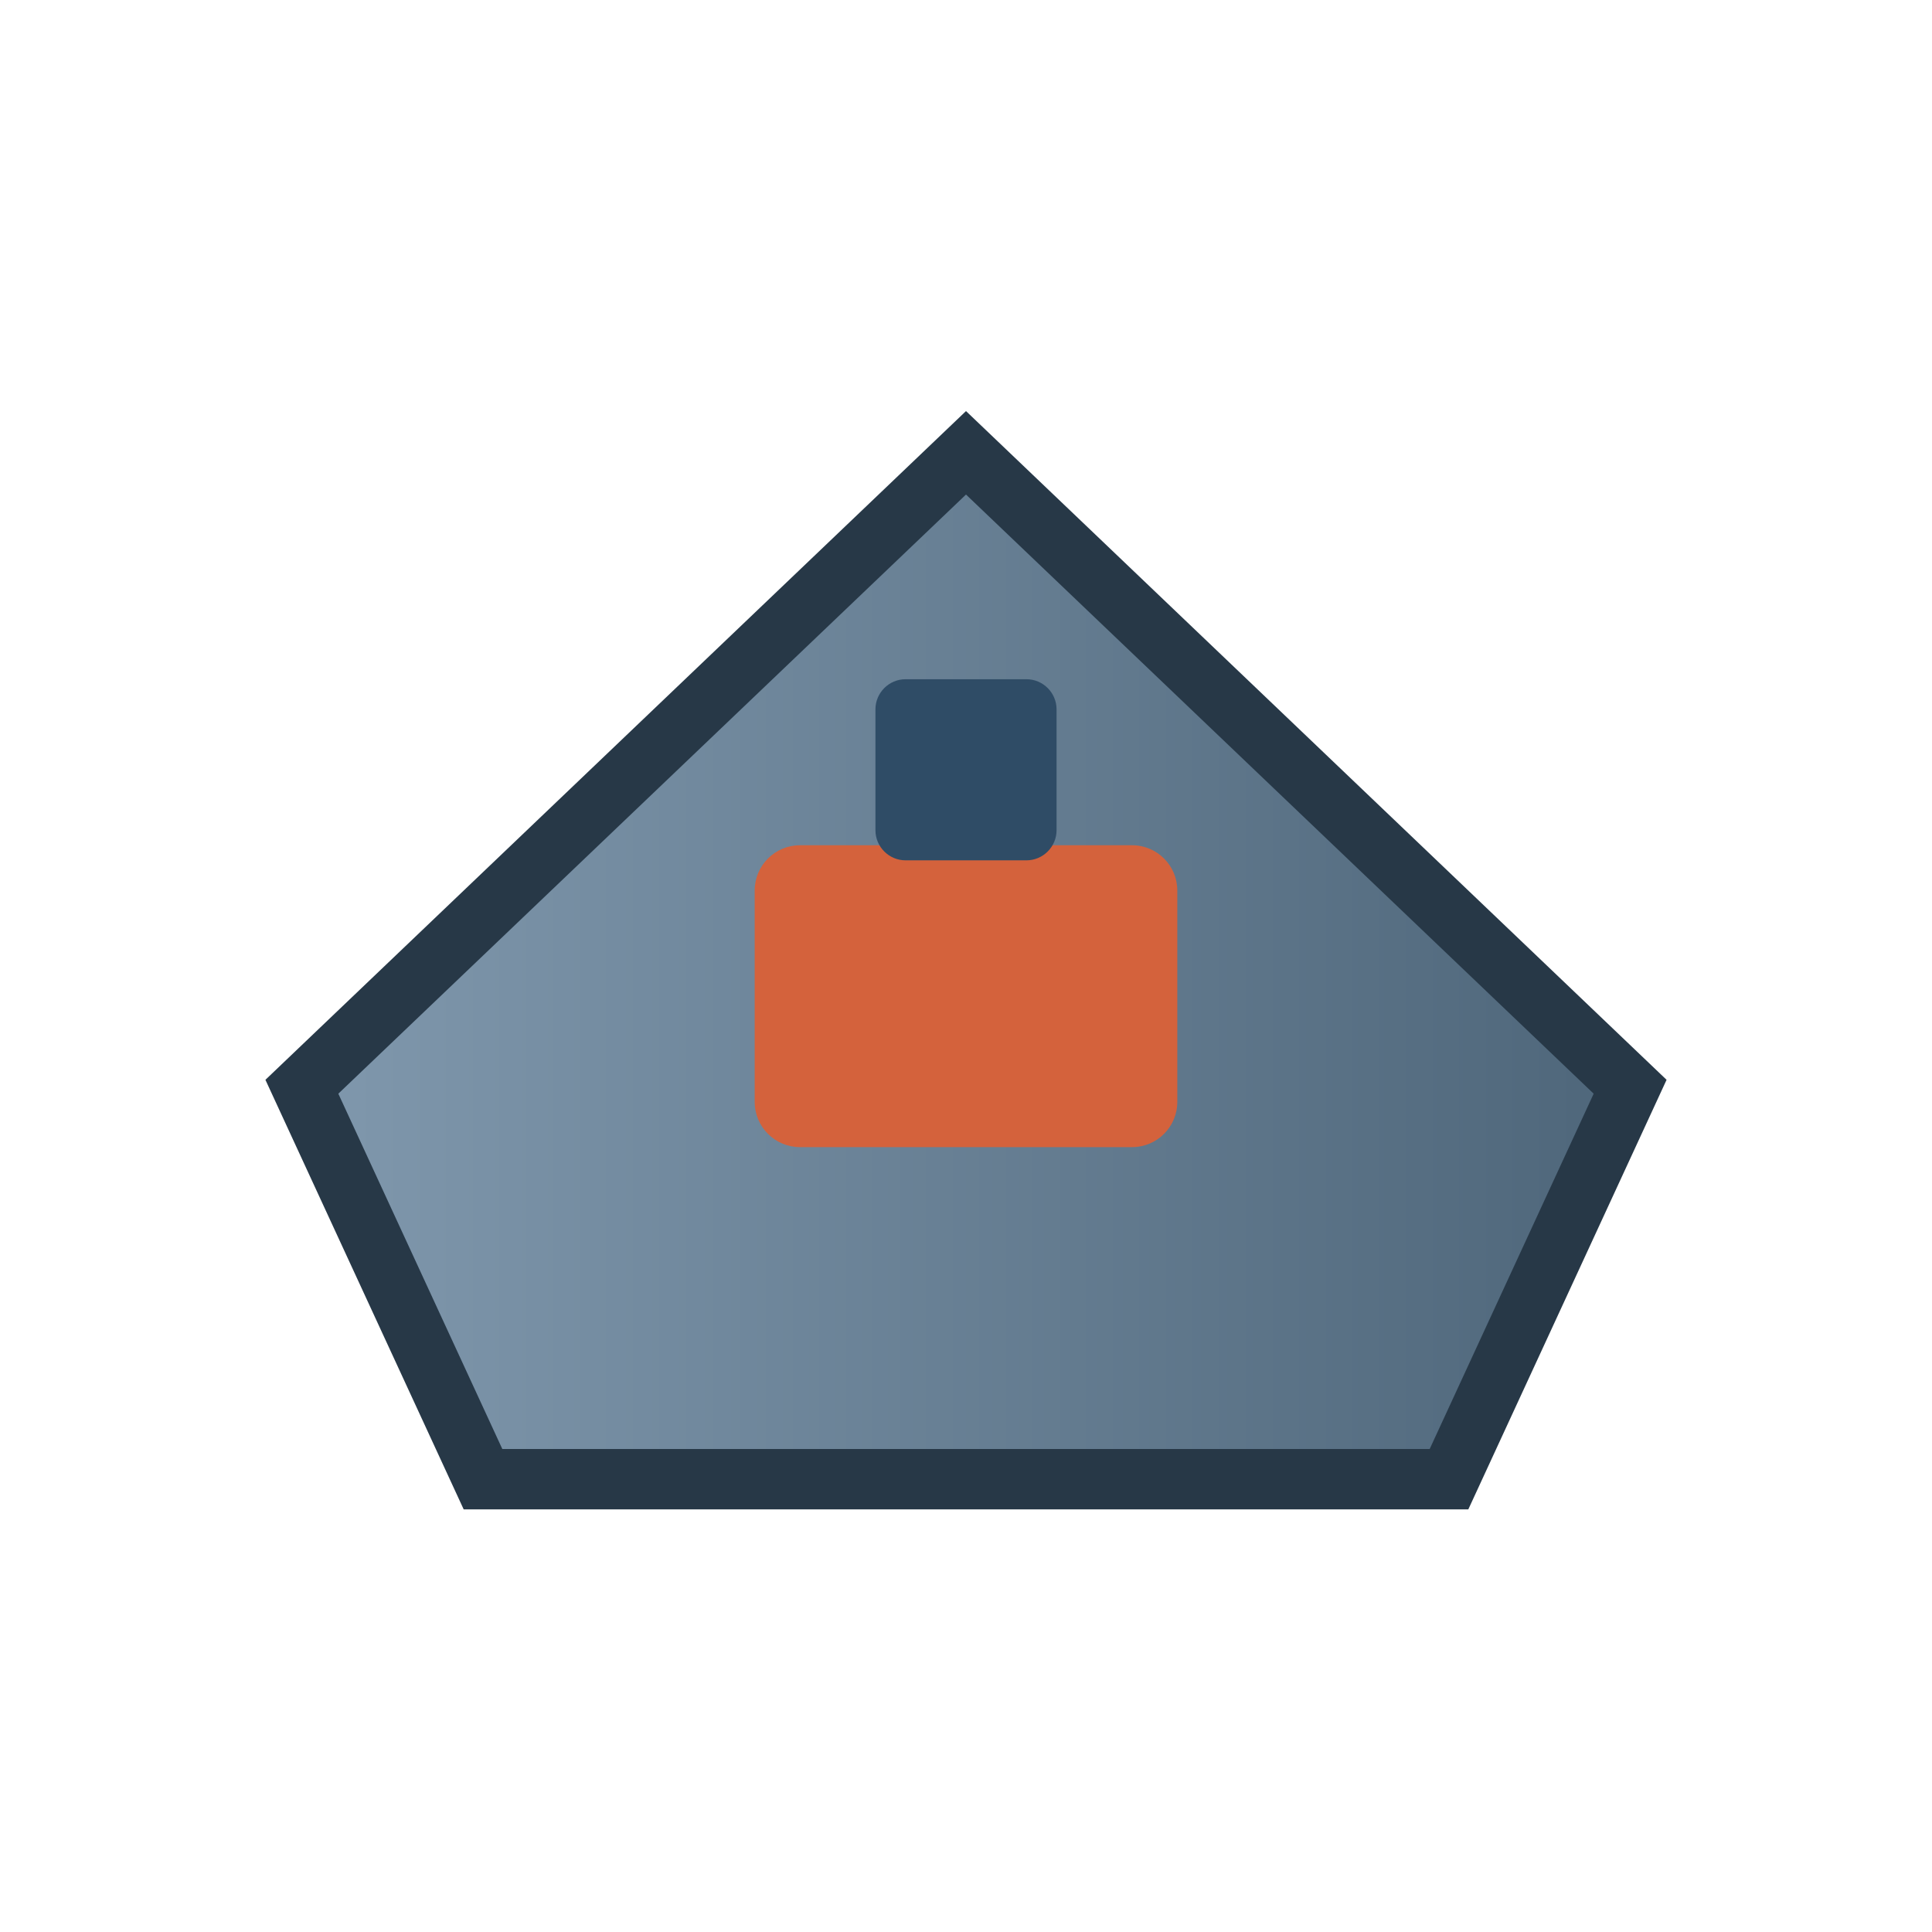
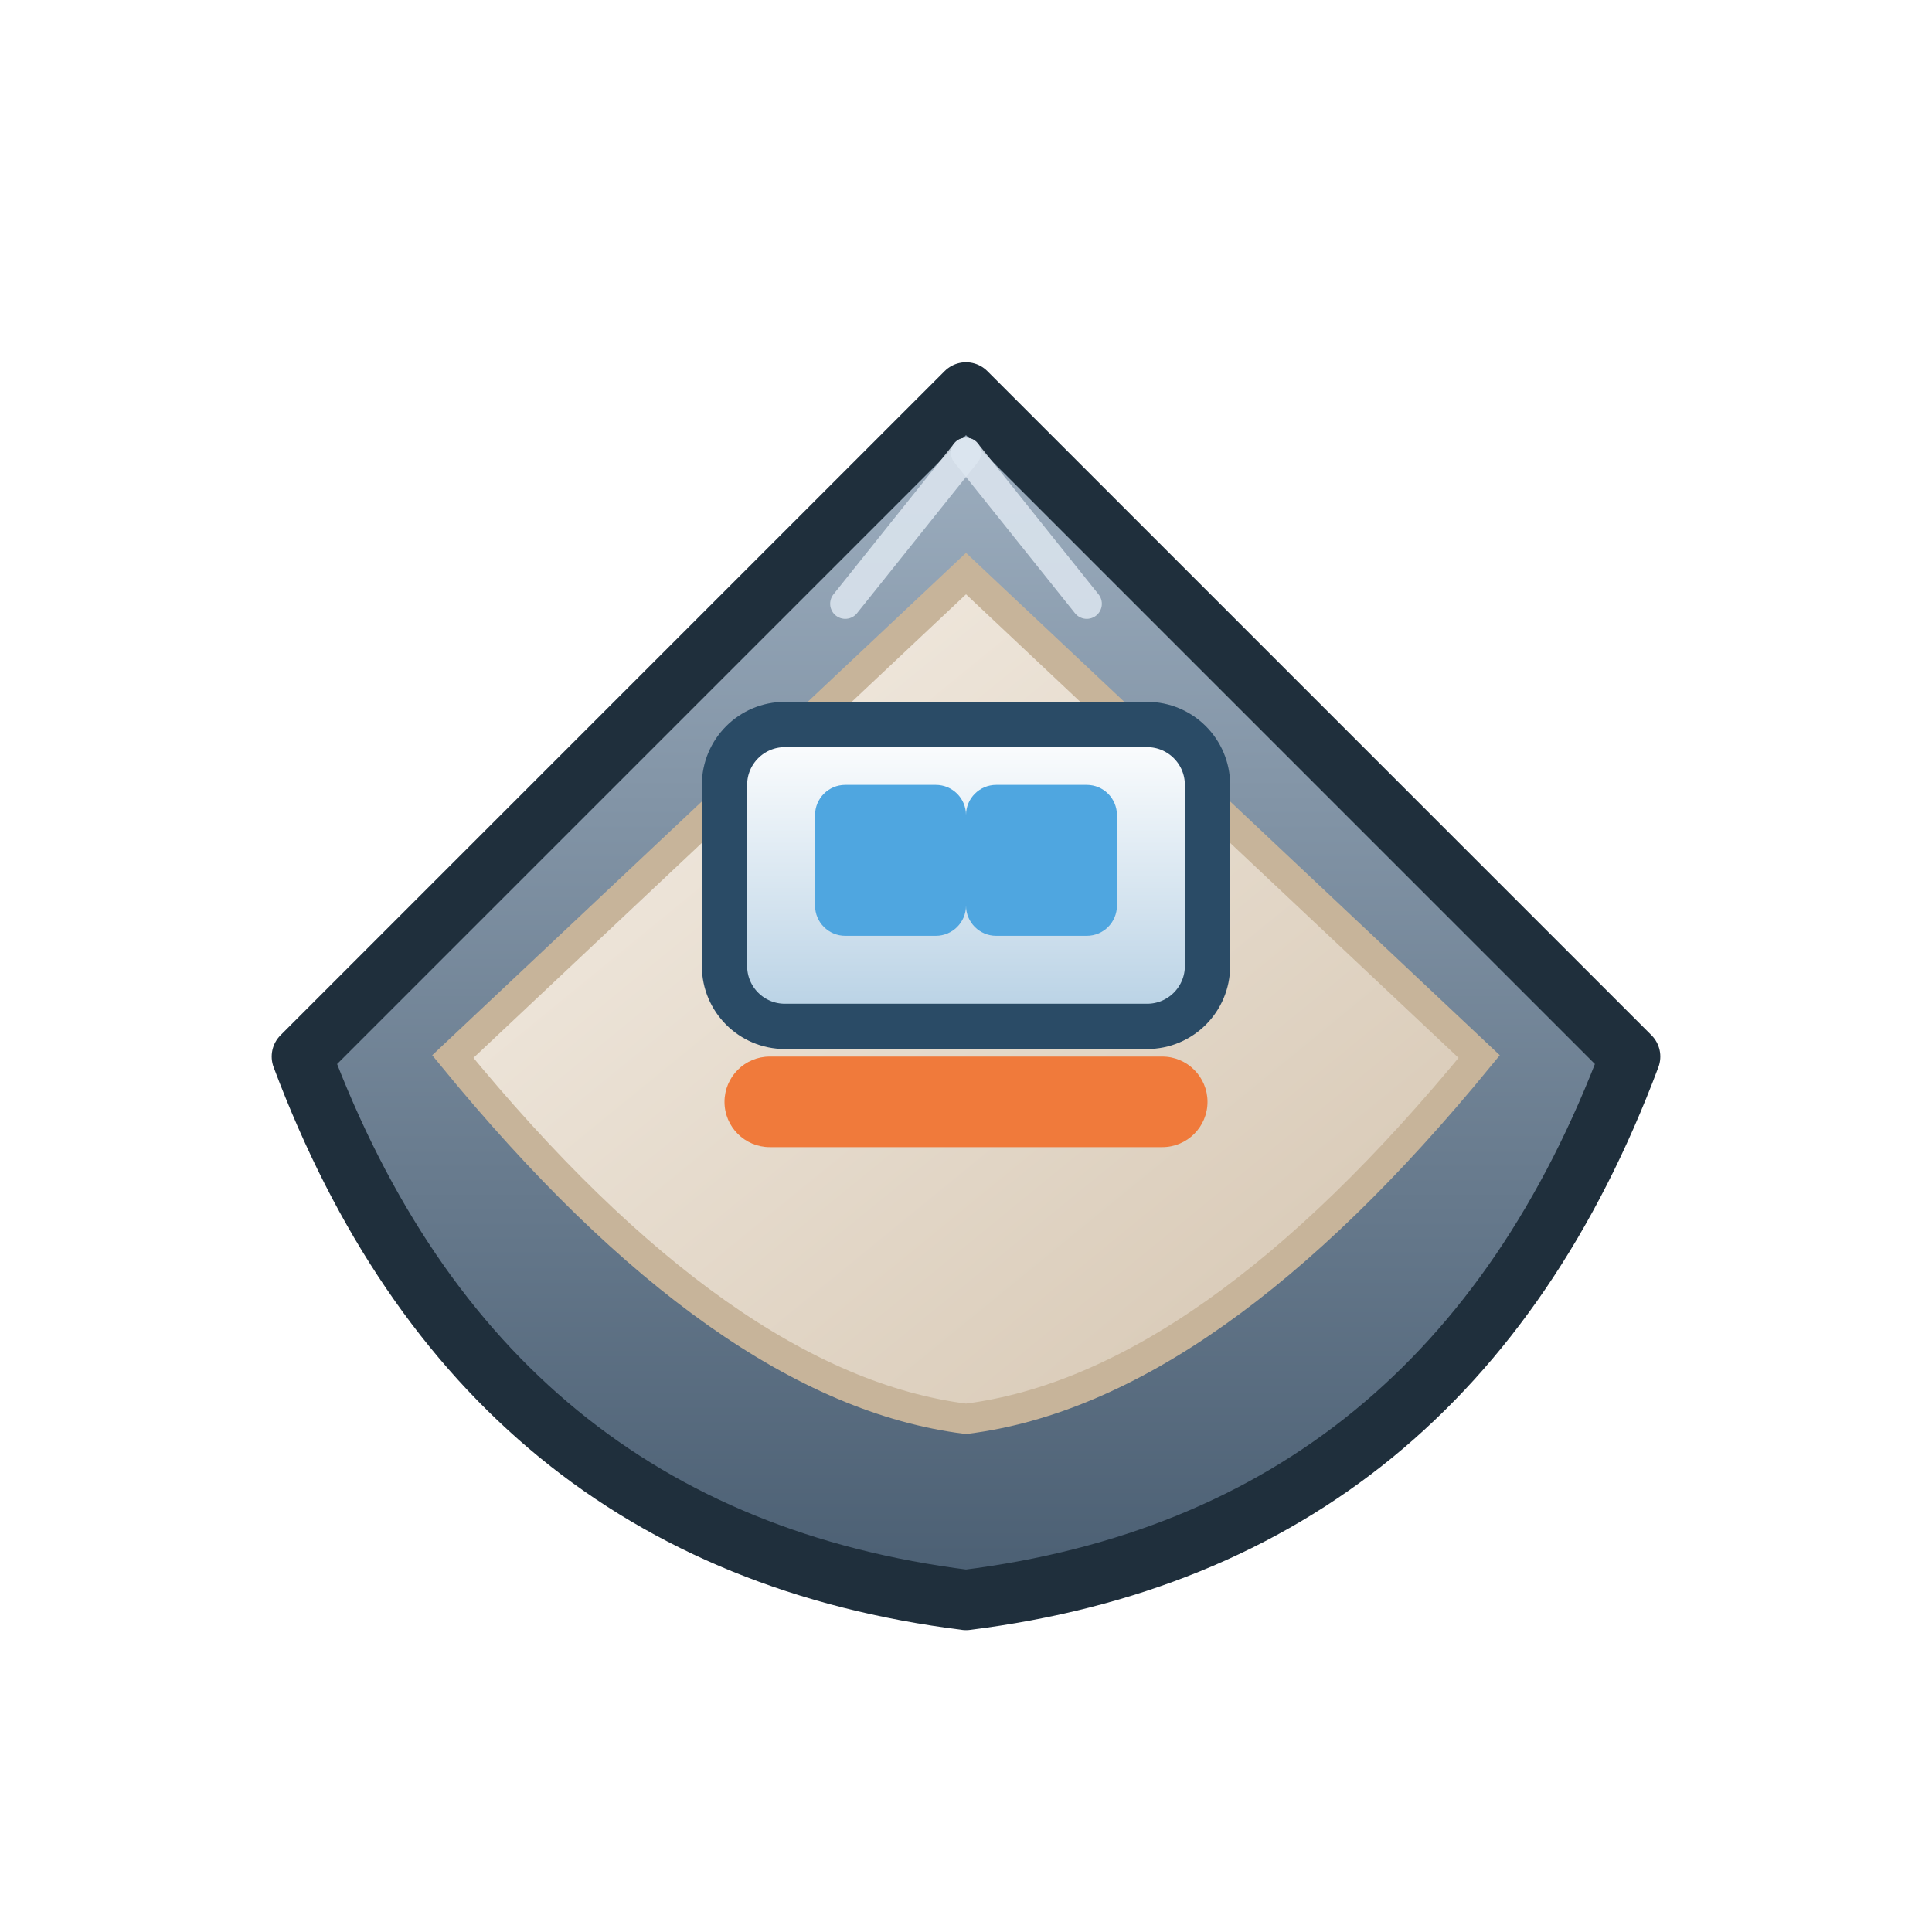
<svg xmlns="http://www.w3.org/2000/svg" viewBox="0 0 128 128">
  <defs>
-     <linearGradient id="w" x1="0" x2="1">
-       <stop offset="0" stop-color="#8098ad" />
-       <stop offset="1" stop-color="#4e667a" />
+     <linearGradient id="hullBoat" x1="0" y1="0" x2="0" y2="1">
+       <stop offset="0" stop-color="#9fb0c1" />
+       <stop offset="1" stop-color="#4a5e72" />
+     </linearGradient>
+     <linearGradient id="deckBoat" x1="0" y1="0" x2="1" y2="1">
+       <stop offset="0" stop-color="#f6f0e8" />
+       <stop offset="1" stop-color="#d4c4af" />
+     </linearGradient>
+     <linearGradient id="cabinBoat" x1="0" y1="0" x2="0" y2="1">
+       <stop offset="0" stop-color="#ffffff" />
+       <stop offset="1" stop-color="#b6d0e4" />
    </linearGradient>
  </defs>
-   <path d="M20 72 L64 30 L108 72 L96 98 L32 98 Z" fill="url(#w)" stroke="#273847" stroke-width="4" />
-   <rect x="50" y="56" width="28" height="20" rx="3" fill="#d4623c" />
-   <rect x="58" y="45" width="12" height="12" rx="2" fill="#2f4c66" />
+   <ellipse cx="64" cy="92" rx="26" ry="10" fill="#021019" fill-opacity="0.45" />
+   <path d="M20 70            L64 26            L108 70            Q96 102 64 106            Q32 102 20 70 Z" fill="url(#hullBoat)" stroke="#1f2f3c" stroke-width="4" stroke-linejoin="round" />
+   <path d="M30 70            L64 38            L98 70            Q80 92 64 94            Q48 92 30 70 Z" fill="url(#deckBoat)" stroke="#c7b49a" stroke-width="2" />
+   <rect x="48" y="48" width="32" height="20" rx="4" fill="url(#cabinBoat)" stroke="#2a4b66" stroke-width="3" />
+   <rect x="54" y="52" width="10" height="10" rx="2" fill="#4fa6e0" />
+   <rect x="64" y="52" width="10" height="10" rx="2" fill="#4fa6e0" />
+   <rect x="48" y="70" width="32" height="6" rx="3" fill="#f07a3b" />
+   <path d="M64 30 L72 40" stroke="#dde6f0" stroke-width="2" stroke-linecap="round" stroke-opacity="0.85" />
+   <path d="M64 30 L56 40" stroke="#dde6f0" stroke-width="2" stroke-linecap="round" stroke-opacity="0.85" />
</svg>
